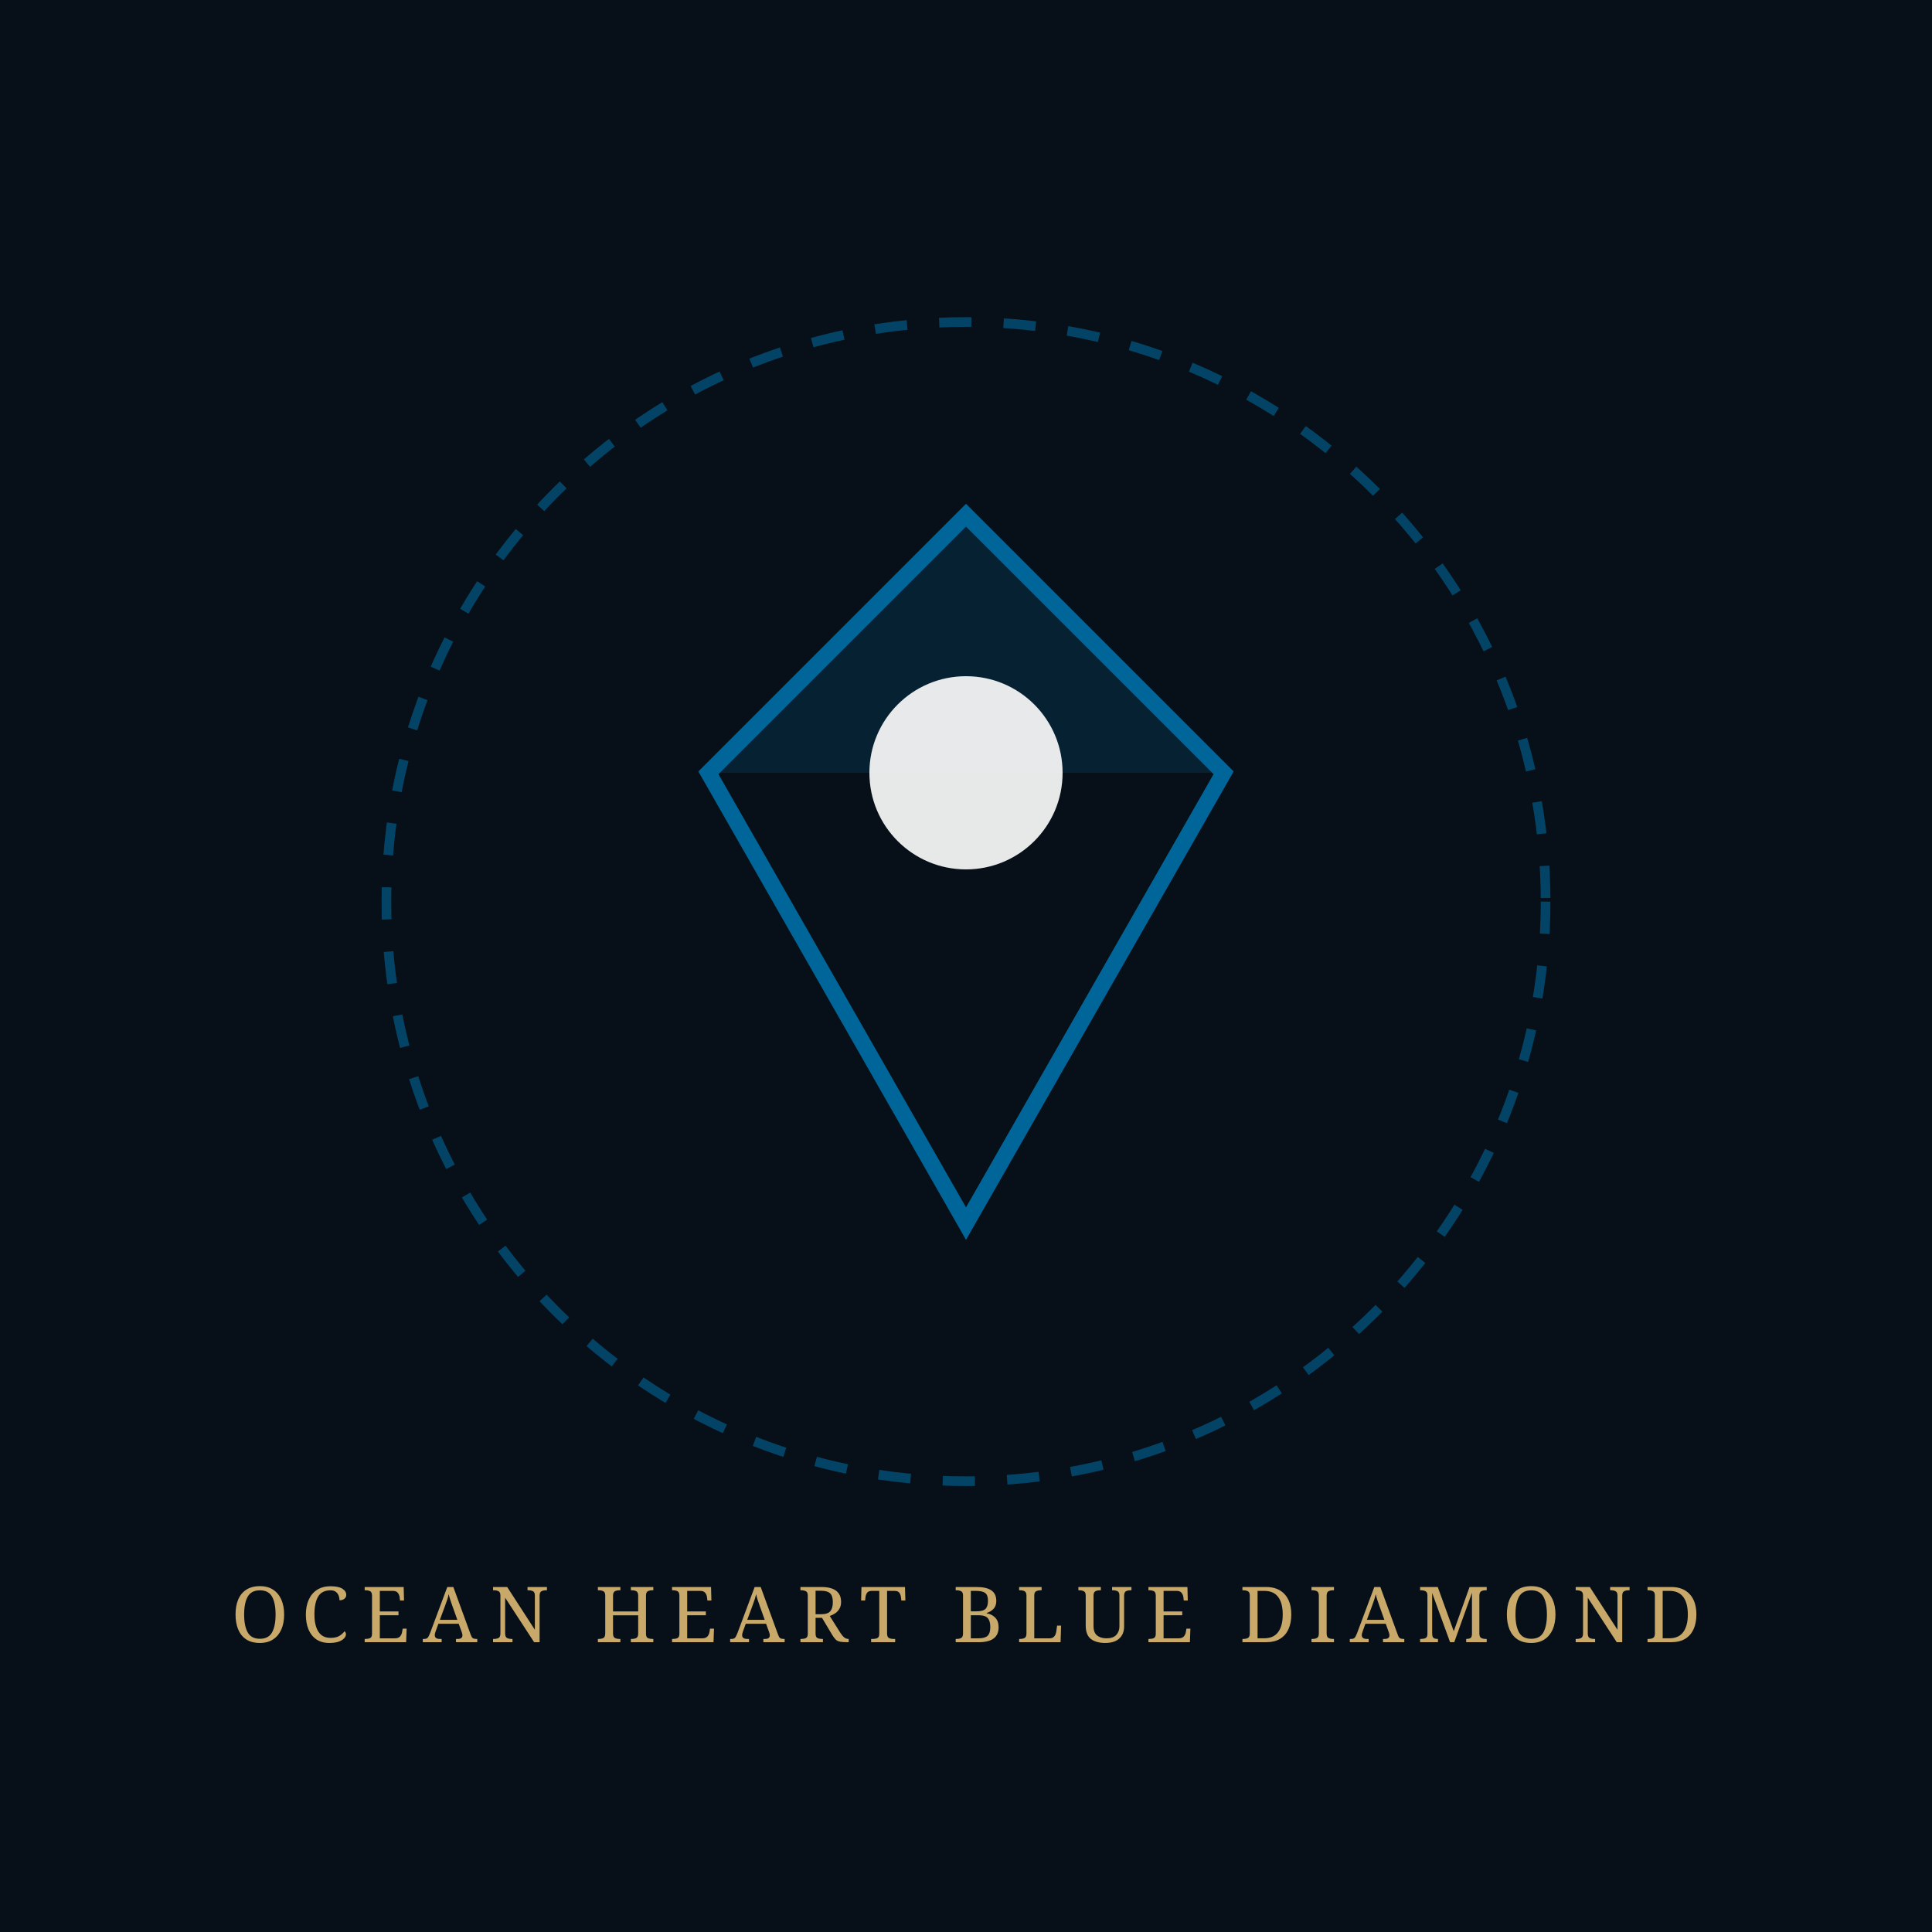
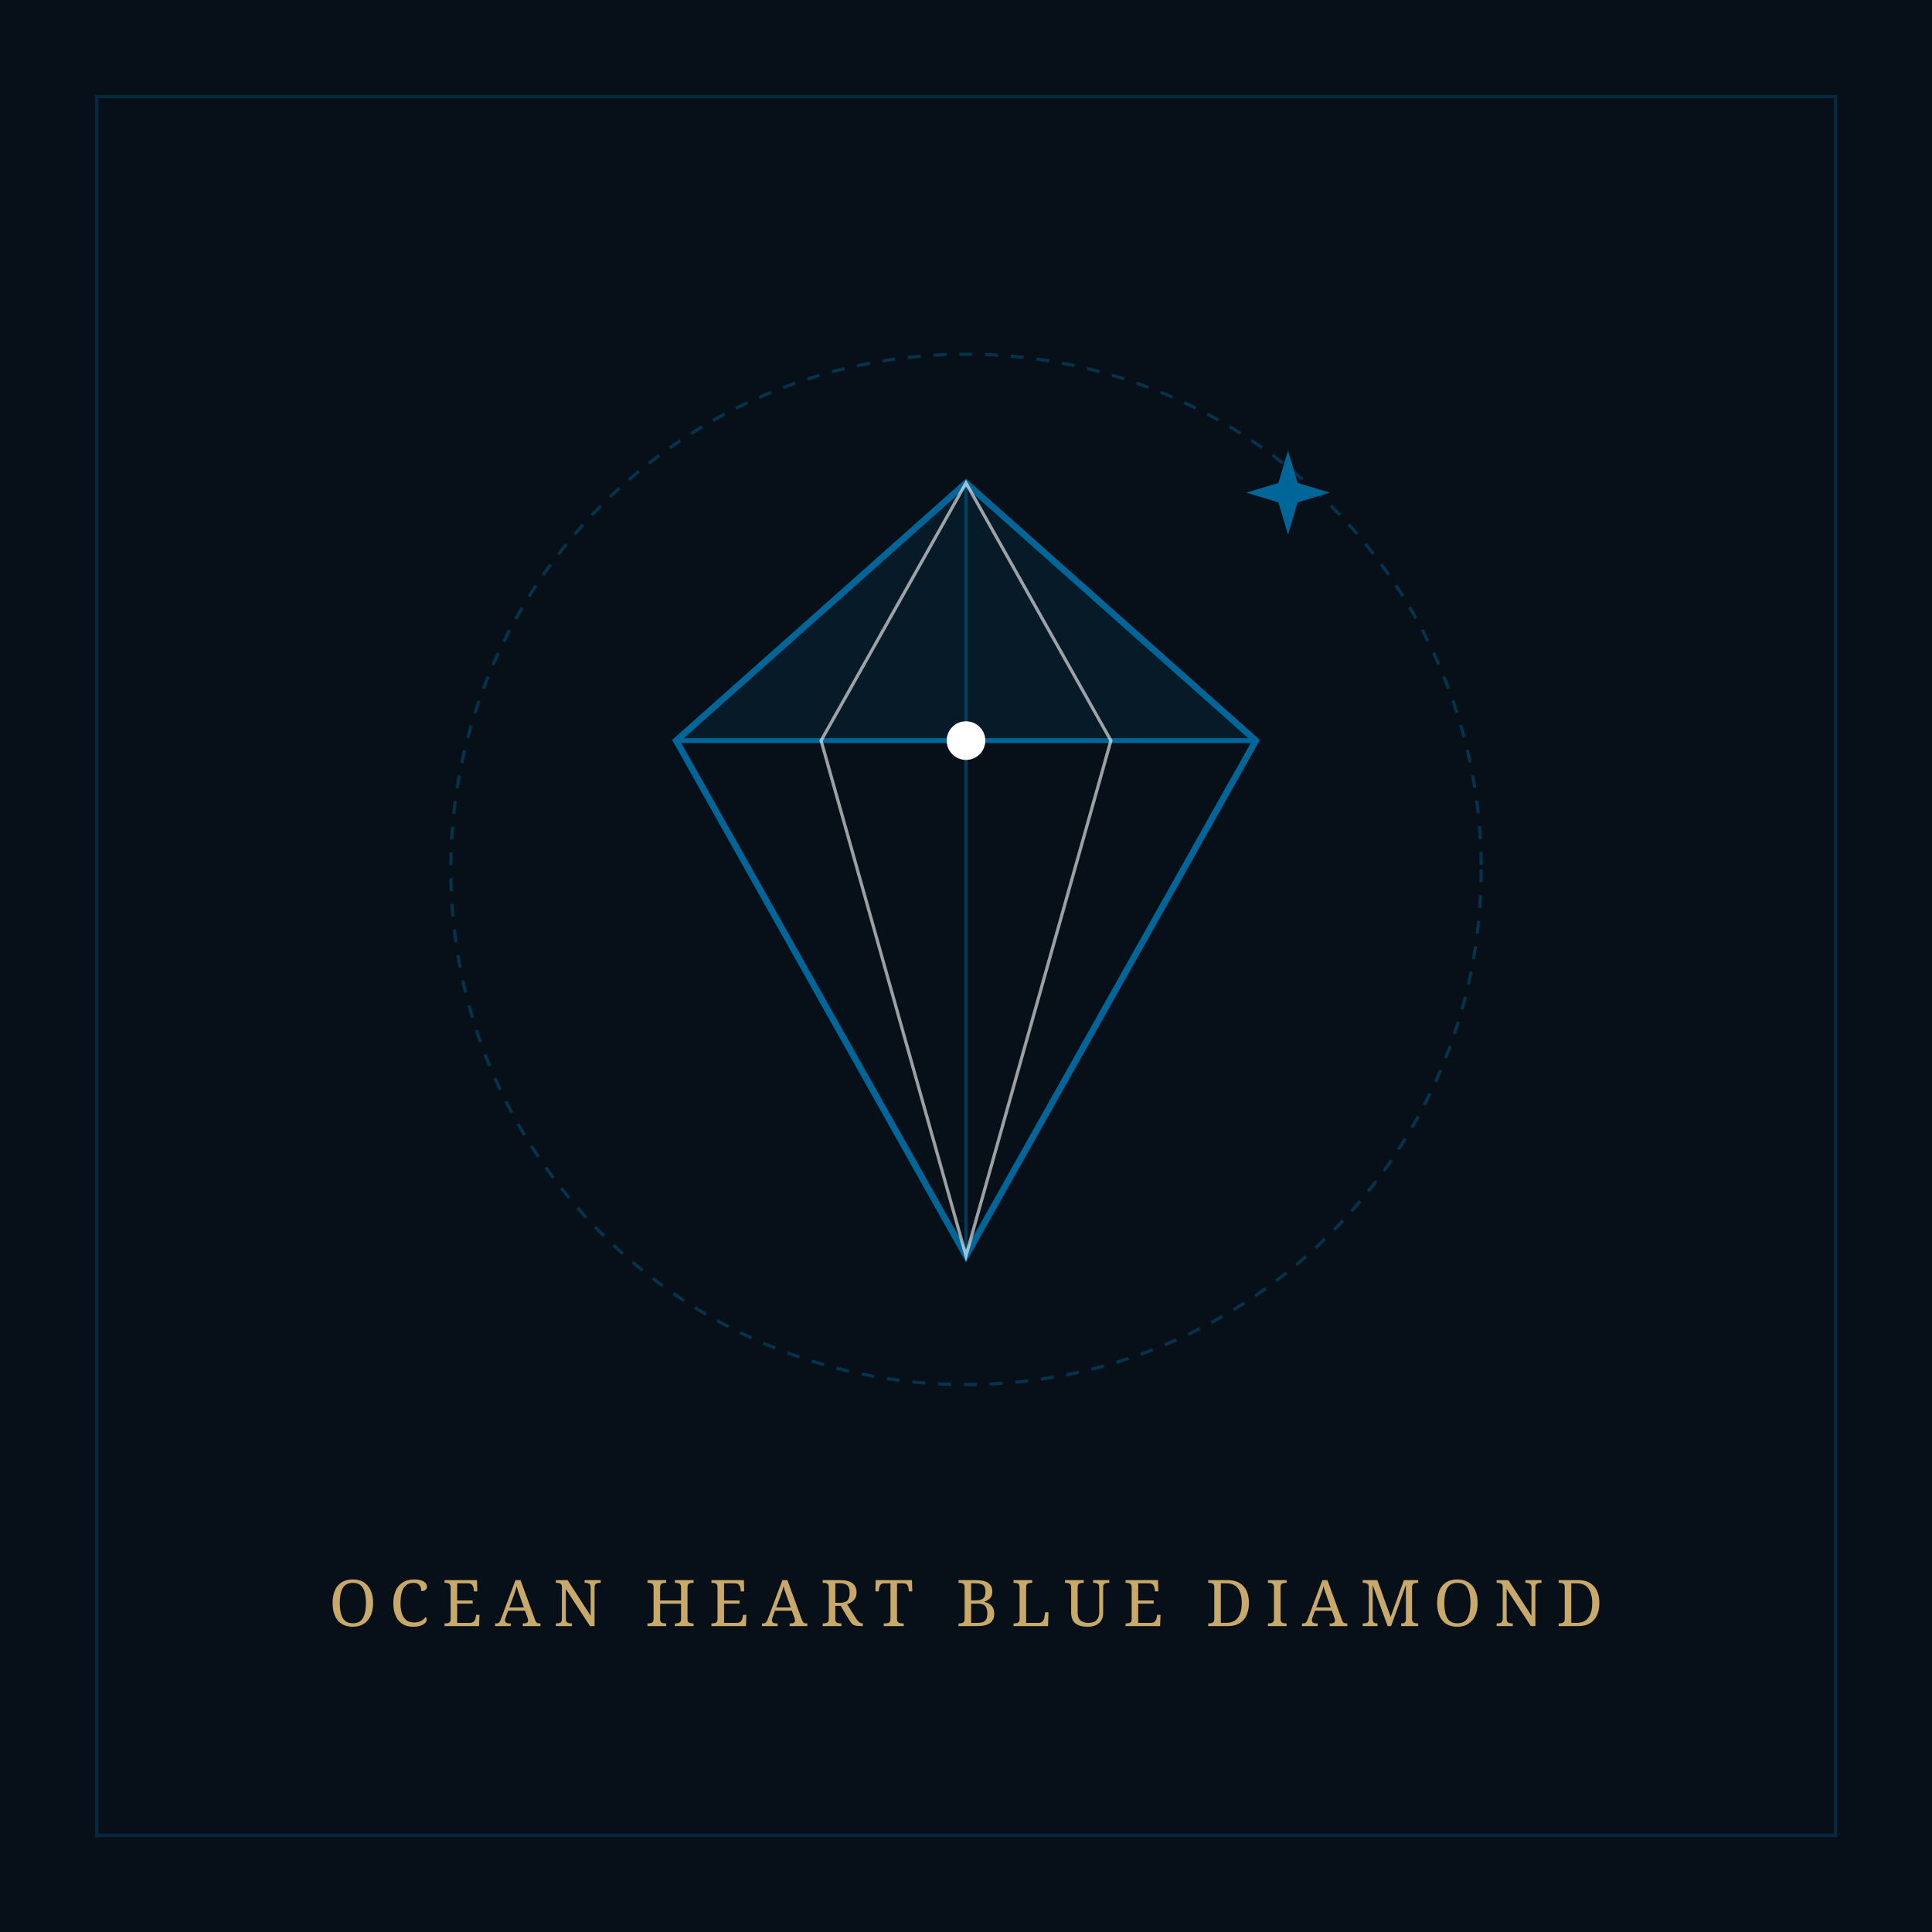
<svg xmlns="http://www.w3.org/2000/svg" viewBox="0 0 600 600" width="100%" height="100%">
  <rect width="600" height="600" fill="#071018" />
-   <circle cx="300" cy="280" r="180" fill="none" stroke="#006699" stroke-width="3" stroke-dasharray="10,10" opacity="0.6" />
-   <polygon points="300,160 380,240 300,380 220,240" fill="none" stroke="#006699" stroke-width="5" />
-   <polygon points="300,160 380,240 220,240" fill="#006699" opacity="0.2" />
-   <circle cx="300" cy="240" r="30" fill="#FFFFFF" opacity="0.9" />
-   <text x="300" y="510" text-anchor="middle" font-family="'Playfair Display', serif" font-size="24" fill="#C8A96A" letter-spacing="4">OCEAN HEART BLUE DIAMOND</text>
+   <rect x="30" y="30" width="540" height="540" fill="none" stroke="#006699" stroke-width="1" opacity="0.3" />
+   <circle cx="300" cy="270" r="160" fill="none" stroke="#006699" stroke-width="1" stroke-dasharray="4,4" opacity="0.4" />
+   <polygon points="300,150 390,230 300,390 210,230" fill="none" stroke="#006699" stroke-width="2" />
+   <polygon points="300,150 390,230 210,230" fill="#006699" opacity="0.12" />
+   <line x1="210" y1="230" x2="390" y2="230" stroke="#006699" stroke-width="1.5" />
+   <line x1="300" y1="150" x2="300" y2="390" stroke="#006699" stroke-width="1" opacity="0.5" />
+   <polygon points="300,150 345,230 300,390 255,230" fill="none" stroke="#FFFFFF" stroke-width="1" opacity="0.6" />
+   <circle cx="300" cy="230" r="6" fill="#FFFFFF" />
+   <path d="M 400,140 L 403,150 L 413,153 L 403,156 L 400,166 L 397,156 L 387,153 L 397,150 Z" fill="#006699" />
+   <text x="300" y="505" text-anchor="middle" font-family="'Playfair Display', serif" font-size="20" font-weight="400" fill="#C8A96A" letter-spacing="4">OCEAN HEART BLUE DIAMOND</text>
</svg>
